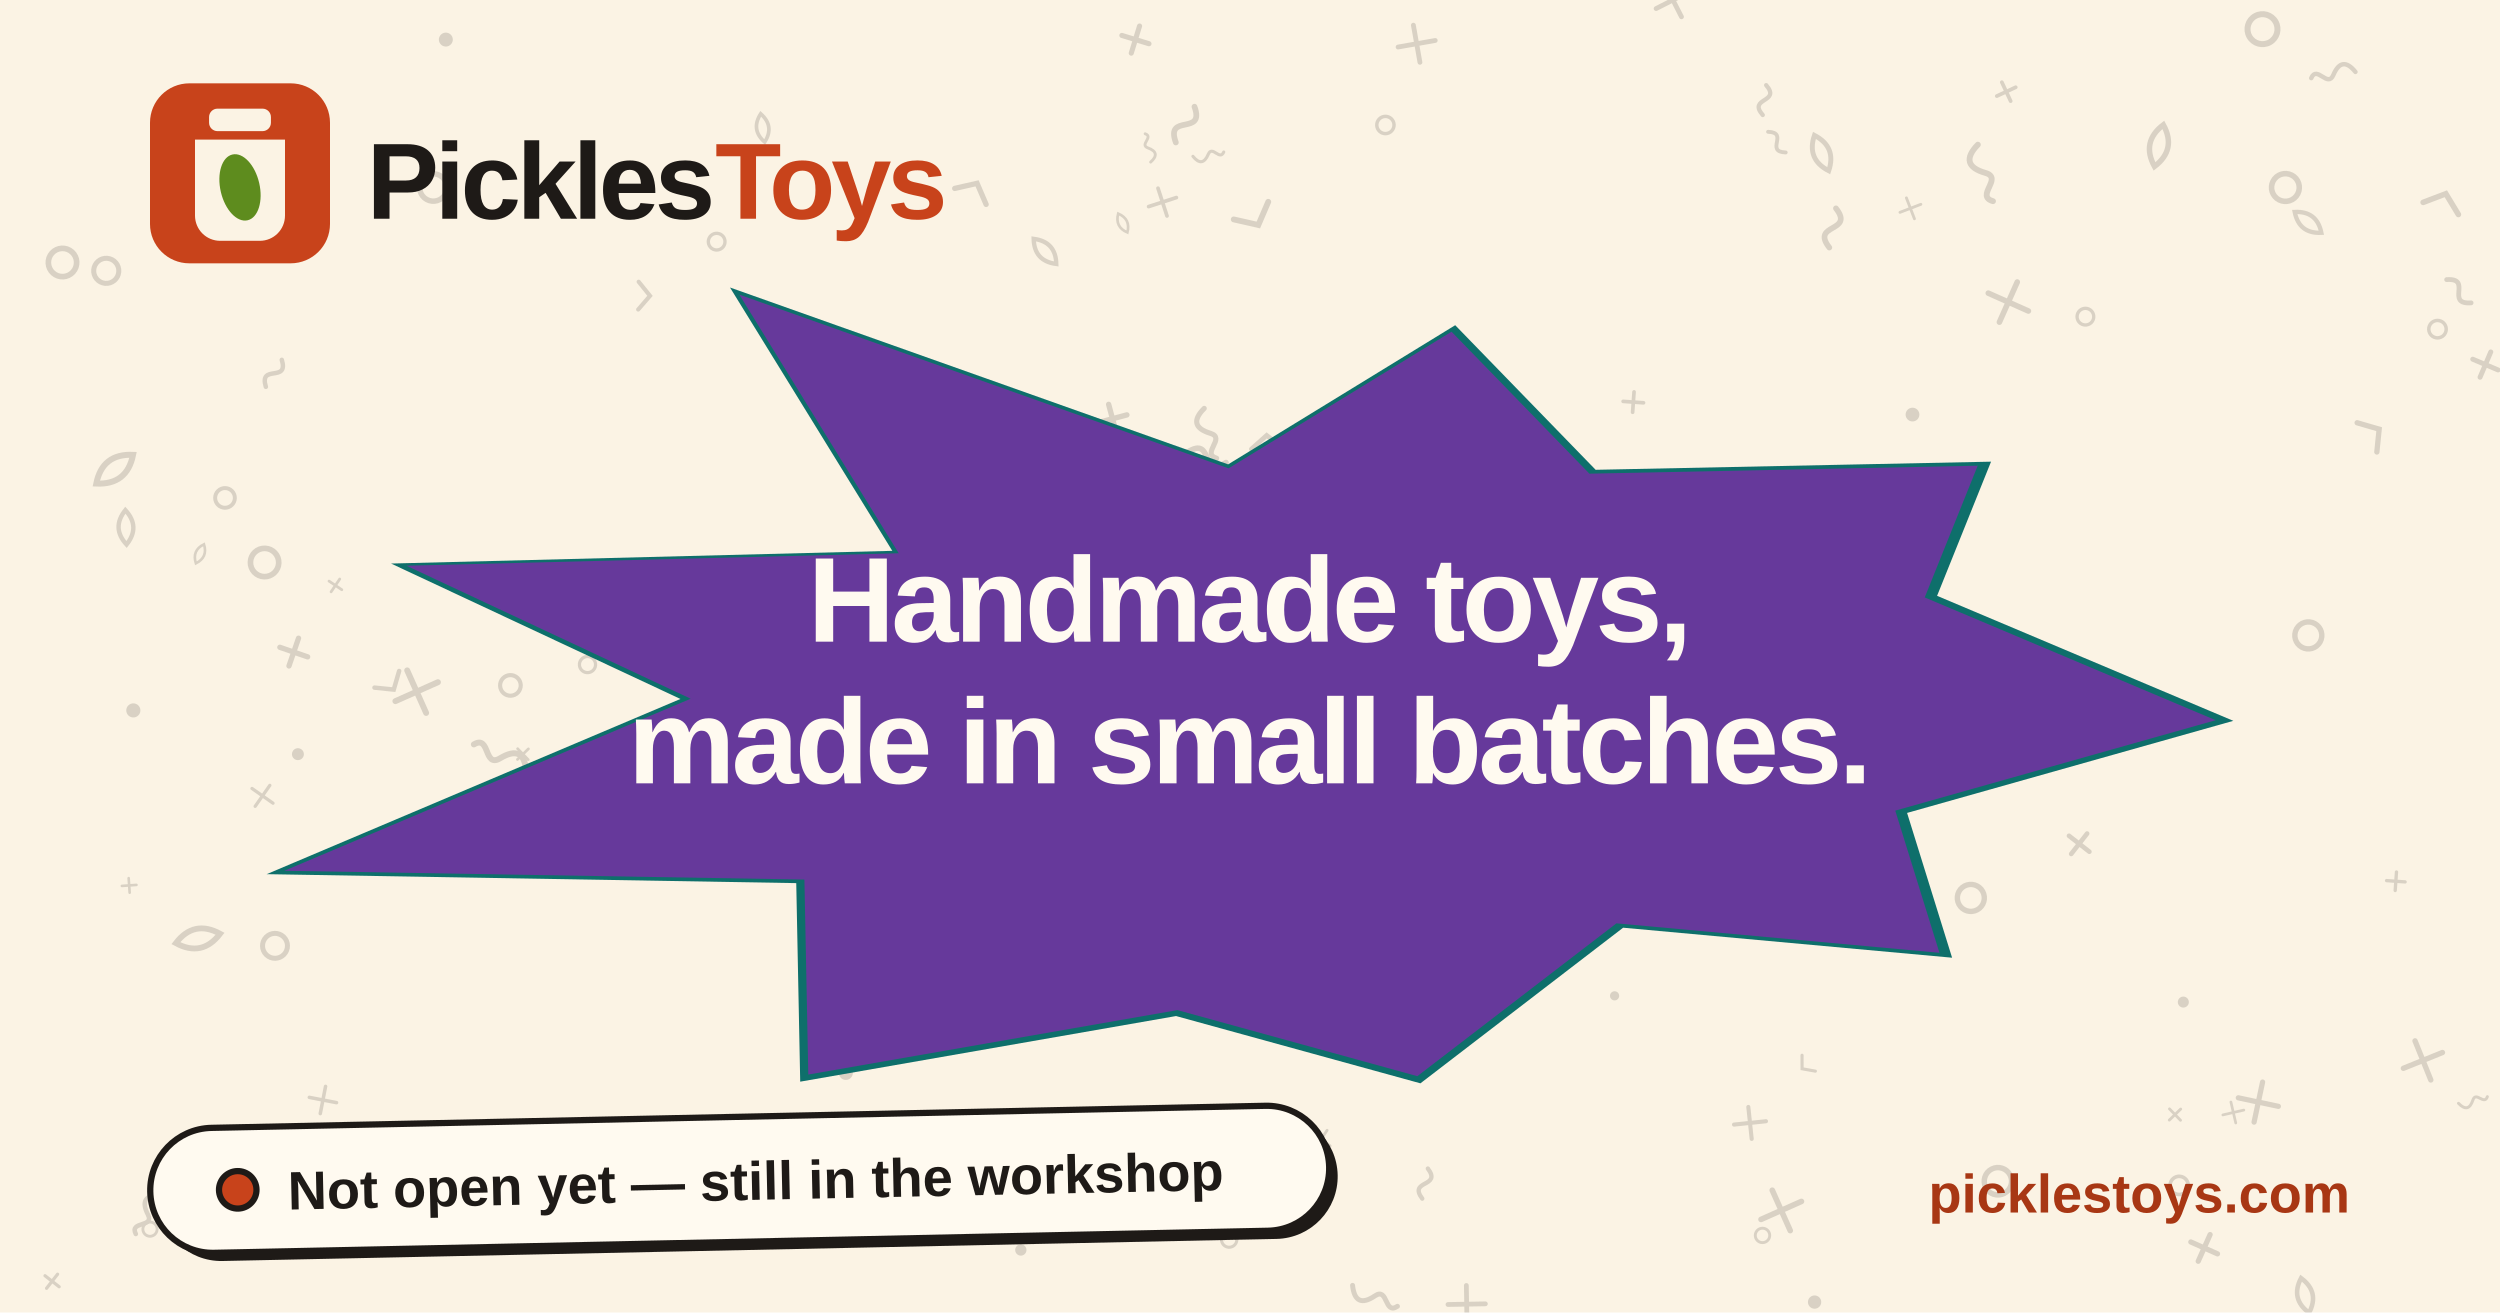
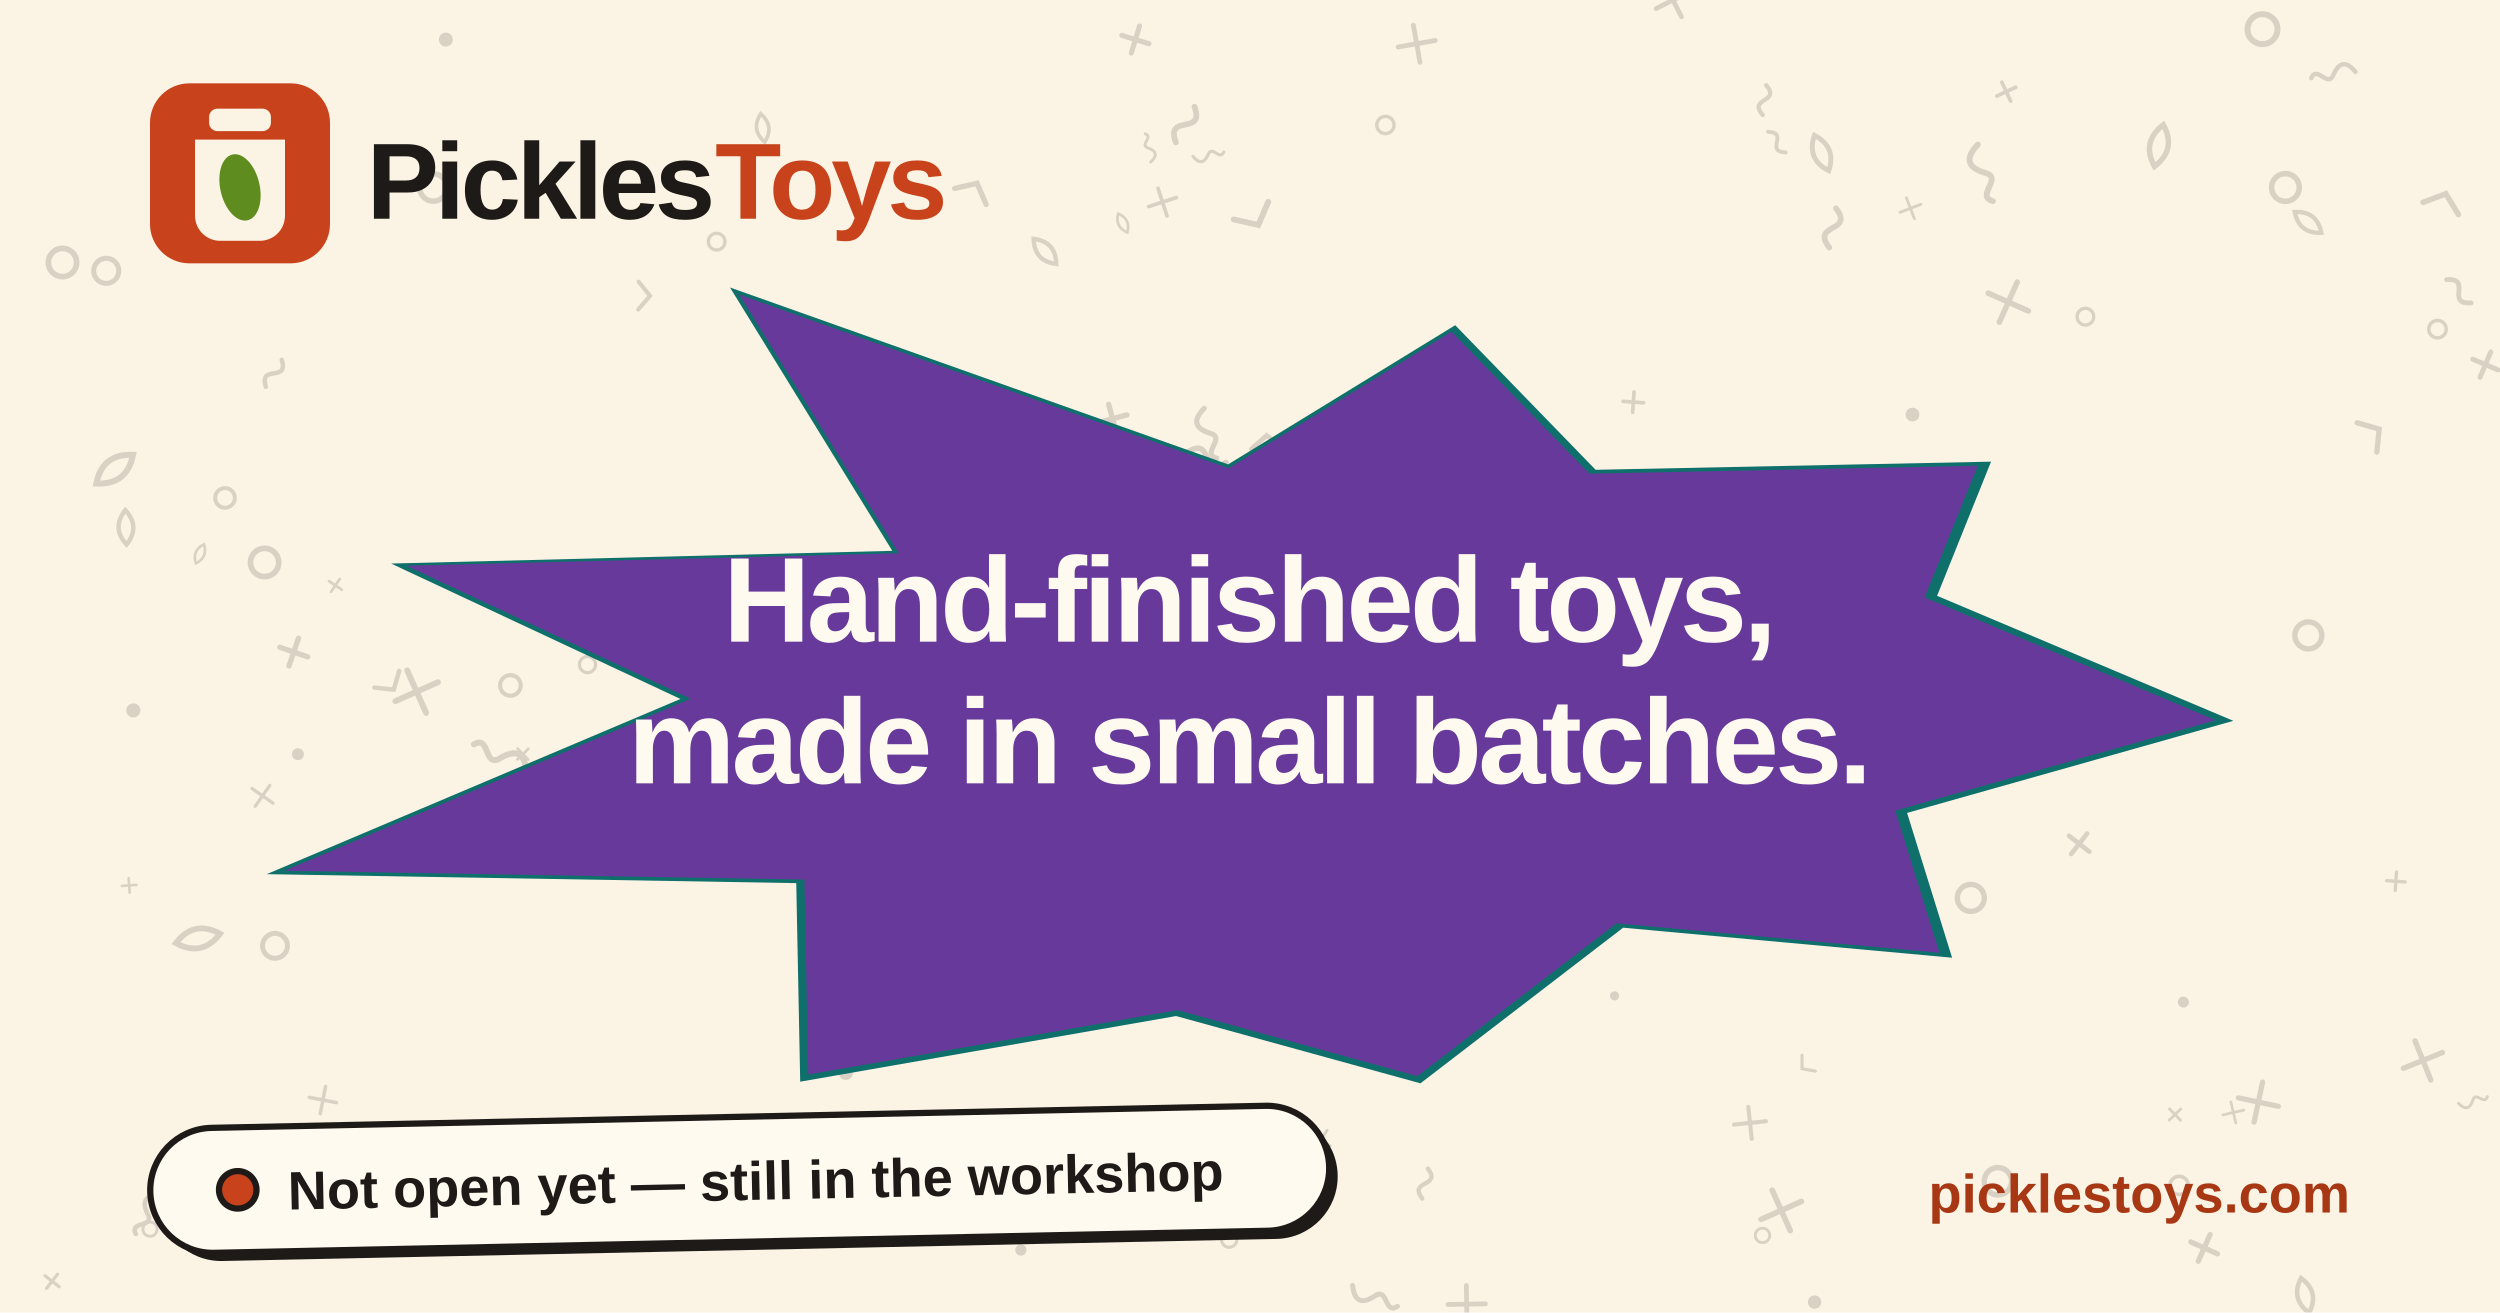
- <svg xmlns="http://www.w3.org/2000/svg" width="1200" height="630" viewBox="0 0 1200 630" role="img" aria-label="PicklesToys — handmade toys, made in small batches. Not open yet.">
+ <svg xmlns="http://www.w3.org/2000/svg" width="1200" height="630" viewBox="0 0 1200 630" role="img" aria-label="PicklesToys — hand-finished toys, made in small batches. Not open yet.">
  <clipPath id="frame">
    <rect width="1200" height="630" />
  </clipPath>
  <g clip-path="url(#frame)">
    <rect width="1200" height="630" fill="#fbf3e4" />
    <g stroke="#1e1a17" stroke-width="1.8" stroke-linecap="round" fill="#1e1a17" opacity="0.16">
      <g transform="translate(1170,158) rotate(201) scale(0.93)">
        <circle cx="0" cy="0" r="4.5" fill="none" />
      </g>
      <g transform="translate(608,209) rotate(268) scale(1.26)">
        <path d="M-5 -6l5 6-5 6" fill="none" />
      </g>
      <g transform="translate(62,425) rotate(176) scale(0.70)">
        <path d="M0 -5v10M-5 0h10" fill="none" />
      </g>
      <g transform="translate(430,487) rotate(108) scale(1.41)">
        <path d="M-6 4c4-9 8 5 12-4" fill="none" />
      </g>
      <g transform="translate(513,539) rotate(192) scale(1.60)">
        <path d="M-7 -3q7 -6 14 0q-7 6 -14 0z" fill="none" />
      </g>
      <g transform="translate(959,567) rotate(153) scale(1.46)">
        <circle cx="0" cy="0" r="4.5" fill="none" />
      </g>
      <g transform="translate(1084,529) rotate(147) scale(1.39)">
        <path d="M-5 -5l10 10M5 -5l-10 10" fill="none" />
      </g>
      <g transform="translate(369,61) rotate(262) scale(0.98)">
        <path d="M-7 -3q7 -6 14 0q-7 6 -14 0z" fill="none" />
      </g>
      <g transform="translate(126,382) rotate(260) scale(0.87)">
        <path d="M-5 -5l10 10M5 -5l-10 10" fill="none" />
      </g>
      <g transform="translate(558,97) rotate(117) scale(0.99)">
        <path d="M-5 -5l10 10M5 -5l-10 10" fill="none" />
      </g>
      <g transform="translate(1072,534) rotate(32) scale(0.73)">
        <path d="M-5 -5l10 10M5 -5l-10 10" fill="none" />
      </g>
      <g transform="translate(803,0) rotate(18) scale(1.28)">
        <path d="M-5 -5l10 10M5 -5l-10 10" fill="none" />
      </g>
      <g transform="translate(1193,175) rotate(113) scale(1.32)">
        <path d="M0 -5v10M-5 0h10" fill="none" />
      </g>
      <g transform="translate(665,60) rotate(43) scale(0.92)">
        <circle cx="0" cy="0" r="4.5" fill="none" />
      </g>
      <g transform="translate(551,71) rotate(79) scale(0.77)">
        <path d="M-9 0c3-5 6 5 9 0s6-5 9 0" fill="none" />
      </g>
      <g transform="translate(537,108) rotate(64) scale(0.72)">
        <path d="M-7 -3q7 -6 14 0q-7 6 -14 0z" fill="none" />
      </g>
      <g transform="translate(208,90) rotate(119) scale(1.46)">
        <circle cx="0" cy="0" r="4.5" fill="none" />
      </g>
      <g transform="translate(623,272) rotate(154) scale(0.82)">
        <circle cx="0" cy="0" r="2.2" stroke="none" />
      </g>
      <g transform="translate(81,559) rotate(292) scale(1.22)">
        <path d="M-6 4c4-9 8 5 12-4" fill="none" />
      </g>
      <g transform="translate(1163,509) rotate(293) scale(1.43)">
        <path d="M-5 -5l10 10M5 -5l-10 10" fill="none" />
      </g>
      <g transform="translate(877,108) rotate(298) scale(1.51)">
        <path d="M-6 4c4-9 8 5 12-4" fill="none" />
      </g>
      <g transform="translate(251,362) rotate(136) scale(0.73)">
        <path d="M0 -5v10M-5 0h10" fill="none" />
      </g>
      <g transform="translate(51,130) rotate(275) scale(1.34)">
        <circle cx="0" cy="0" r="4.5" fill="none" />
      </g>
      <g transform="translate(799,319) rotate(112) scale(0.73)">
        <path d="M-9 0c3-5 6 5 9 0s6-5 9 0" fill="none" />
      </g>
      <g transform="translate(141,313) rotate(289) scale(1.41)">
        <path d="M0 -5v10M-5 0h10" fill="none" />
      </g>
      <g transform="translate(25,615) rotate(38) scale(0.86)">
        <path d="M0 -5v10M-5 0h10" fill="none" />
      </g>
      <g transform="translate(692,337) rotate(346) scale(1.49)">
        <path d="M-9 0c3-5 6 5 9 0s6-5 9 0" fill="none" />
      </g>
      <g transform="translate(682,567) rotate(299) scale(1.16)">
        <path d="M-6 4c4-9 8 5 12-4" fill="none" />
      </g>
      <g transform="translate(849,49) rotate(115) scale(1.14)">
        <path d="M-6 4c4-9 8 5 12-4" fill="none" />
      </g>
      <g transform="translate(461,283) rotate(187) scale(1.21)">
        <circle cx="0" cy="0" r="4.5" fill="none" />
      </g>
      <g transform="translate(946,431) rotate(163) scale(1.44)">
        <circle cx="0" cy="0" r="4.5" fill="none" />
      </g>
      <g transform="translate(406,515) rotate(281) scale(1.53)">
        <circle cx="0" cy="0" r="2.2" stroke="none" />
      </g>
      <g transform="translate(705,483) rotate(131) scale(0.75)">
        <path d="M-5 -5l10 10M5 -5l-10 10" fill="none" />
      </g>
      <g transform="translate(58,229) rotate(322) scale(1.60)">
        <path d="M-7 -3q7 -6 14 0q-7 6 -14 0z" fill="none" />
      </g>
      <g transform="translate(1187,528) rotate(167) scale(0.79)">
        <path d="M-9 0c3-5 6 5 9 0s6-5 9 0" fill="none" />
      </g>
      <g transform="translate(1110,621) rotate(257) scale(1.22)">
        <path d="M-7 -3q7 -6 14 0q-7 6 -14 0z" fill="none" />
      </g>
      <g transform="translate(1001,152) rotate(160) scale(0.89)">
        <circle cx="0" cy="0" r="4.5" fill="none" />
      </g>
      <g transform="translate(1044,535) rotate(46) scale(0.76)">
        <path d="M0 -5v10M-5 0h10" fill="none" />
      </g>
      <g transform="translate(645,477) rotate(92) scale(0.76)">
        <path d="M0 -5v10M-5 0h10" fill="none" />
      </g>
      <g transform="translate(189,331) rotate(56) scale(1.19)">
        <path d="M-5 -6l5 6-5 6" fill="none" />
      </g>
      <g transform="translate(948,315) rotate(349) scale(0.77)">
        <circle cx="0" cy="0" r="2.2" stroke="none" />
      </g>
      <g transform="translate(64,253) rotate(268) scale(1.18)">
        <path d="M-7 -3q7 -6 14 0q-7 6 -14 0z" fill="none" />
      </g>
      <g transform="translate(1108,305) rotate(29) scale(1.44)">
        <circle cx="0" cy="0" r="4.5" fill="none" />
      </g>
      <g transform="translate(1048,481) rotate(21) scale(1.20)">
        <circle cx="0" cy="0" r="2.2" stroke="none" />
      </g>
      <g transform="translate(144,551) rotate(310) scale(0.89)">
        <circle cx="0" cy="0" r="2.2" stroke="none" />
      </g>
      <g transform="translate(64,341) rotate(352) scale(1.54)">
        <circle cx="0" cy="0" r="2.2" stroke="none" />
      </g>
      <g transform="translate(1174,93) rotate(289) scale(1.49)">
        <path d="M-5 -6l5 6-5 6" fill="none" />
      </g>
      <g transform="translate(469,88) rotate(297) scale(1.41)">
        <path d="M-5 -6l5 6-5 6" fill="none" />
      </g>
      <g transform="translate(775,478) rotate(13) scale(1.00)">
        <circle cx="0" cy="0" r="2.2" stroke="none" />
      </g>
      <g transform="translate(693,246) rotate(174) scale(0.96)">
        <path d="M-7 -3q7 -6 14 0q-7 6 -14 0z" fill="none" />
      </g>
      <g transform="translate(415,423) rotate(319) scale(1.15)">
        <path d="M-9 0c3-5 6 5 9 0s6-5 9 0" fill="none" />
      </g>
      <g transform="translate(499,123) rotate(48) scale(1.16)">
        <path d="M-7 -3q7 -6 14 0q-7 6 -14 0z" fill="none" />
      </g>
      <g transform="translate(282,319) rotate(220) scale(0.86)">
        <circle cx="0" cy="0" r="4.5" fill="none" />
      </g>
      <g transform="translate(499,218) rotate(200) scale(1.05)">
        <path d="M-6 4c4-9 8 5 12-4" fill="none" />
      </g>
      <g transform="translate(727,310) rotate(286) scale(1.41)">
        <path d="M-5 -5l10 10M5 -5l-10 10" fill="none" />
      </g>
      <g transform="translate(846,593) rotate(349) scale(0.77)">
        <circle cx="0" cy="0" r="4.5" fill="none" />
      </g>
      <g transform="translate(312,142) rotate(1) scale(1.11)">
        <path d="M-5 -6l5 6-5 6" fill="none" />
      </g>
      <g transform="translate(30,126) rotate(312) scale(1.51)">
        <circle cx="0" cy="0" r="4.5" fill="none" />
      </g>
      <g transform="translate(826,358) rotate(34) scale(0.83)">
        <path d="M-7 -3q7 -6 14 0q-7 6 -14 0z" fill="none" />
      </g>
      <g transform="translate(87,63) rotate(225) scale(1.40)">
        <path d="M-9 0c3-5 6 5 9 0s6-5 9 0" fill="none" />
      </g>
      <g transform="translate(463,235) rotate(116) scale(1.54)">
        <path d="M-6 4c4-9 8 5 12-4" fill="none" />
      </g>
      <g transform="translate(108,239) rotate(46) scale(1.05)">
        <circle cx="0" cy="0" r="4.5" fill="none" />
      </g>
      <g transform="translate(581,208) rotate(256) scale(1.37)">
        <path d="M-9 0c3-5 6 5 9 0s6-5 9 0" fill="none" />
      </g>
      <g transform="translate(660,622) rotate(205) scale(1.32)">
        <path d="M-9 0c3-5 6 5 9 0s6-5 9 0" fill="none" />
      </g>
      <g transform="translate(850,253) rotate(242) scale(1.52)">
        <path d="M-6 4c4-9 8 5 12-4" fill="none" />
      </g>
      <g transform="translate(604,108) rotate(63) scale(1.55)">
        <path d="M-5 -6l5 6-5 6" fill="none" />
      </g>
      <g transform="translate(918,199) rotate(66) scale(1.50)">
        <circle cx="0" cy="0" r="2.2" stroke="none" />
      </g>
      <g transform="translate(963,44) rotate(155) scale(1.00)">
        <path d="M0 -5v10M-5 0h10" fill="none" />
      </g>
      <g transform="translate(609,558) rotate(89) scale(1.37)">
        <circle cx="0" cy="0" r="4.5" fill="none" />
      </g>
      <g transform="translate(571,62) rotate(136) scale(1.53)">
        <path d="M-6 4c4-9 8 5 12-4" fill="none" />
      </g>
      <g transform="translate(998,405) rotate(308) scale(1.24)">
        <path d="M0 -5v10M-5 0h10" fill="none" />
      </g>
      <g transform="translate(127,270) rotate(182) scale(1.51)">
        <circle cx="0" cy="0" r="4.5" fill="none" />
      </g>
      <g transform="translate(155,528) rotate(146) scale(0.94)">
        <path d="M-5 -5l10 10M5 -5l-10 10" fill="none" />
      </g>
      <g transform="translate(865,513) rotate(140) scale(0.83)">
        <path d="M-5 -6l5 6-5 6" fill="none" />
      </g>
      <g transform="translate(614,378) rotate(121) scale(1.38)">
        <circle cx="0" cy="0" r="2.2" stroke="none" />
      </g>
      <g transform="translate(576,433) rotate(196) scale(0.89)">
        <path d="M-5 -6l5 6-5 6" fill="none" />
      </g>
      <g transform="translate(917,100) rotate(24) scale(0.76)">
        <path d="M-5 -5l10 10M5 -5l-10 10" fill="none" />
      </g>
      <g transform="translate(1110,104) rotate(218) scale(1.16)">
        <path d="M-7 -3q7 -6 14 0q-7 6 -14 0z" fill="none" />
      </g>
      <g transform="translate(490,600) rotate(251) scale(1.23)">
        <circle cx="0" cy="0" r="2.2" stroke="none" />
      </g>
      <g transform="translate(953,83) rotate(255) scale(1.56)">
        <path d="M-9 0c3-5 6 5 9 0s6-5 9 0" fill="none" />
      </g>
      <g transform="translate(161,281) rotate(34) scale(0.74)">
        <path d="M0 -5v10M-5 0h10" fill="none" />
      </g>
      <g transform="translate(1142,206) rotate(326) scale(1.41)">
        <path d="M-5 -6l5 6-5 6" fill="none" />
      </g>
      <g transform="translate(641,498) rotate(70) scale(1.06)">
        <path d="M-7 -3q7 -6 14 0q-7 6 -14 0z" fill="none" />
      </g>
      <g transform="translate(1120,36) rotate(352) scale(1.19)">
        <path d="M-9 0c3-5 6 5 9 0s6-5 9 0" fill="none" />
      </g>
      <g transform="translate(436,370) rotate(199) scale(1.50)">
        <path d="M0 -5v10M-5 0h10" fill="none" />
      </g>
      <g transform="translate(580,74) rotate(172) scale(0.83)">
        <path d="M-9 0c3-5 6 5 9 0s6-5 9 0" fill="none" />
      </g>
      <g transform="translate(871,625) rotate(192) scale(1.45)">
        <circle cx="0" cy="0" r="2.2" stroke="none" />
      </g>
      <g transform="translate(416,388) rotate(133) scale(1.45)">
        <path d="M-7 -3q7 -6 14 0q-7 6 -14 0z" fill="none" />
      </g>
      <g transform="translate(634,547) rotate(349) scale(0.76)">
        <path d="M-5 -5l10 10M5 -5l-10 10" fill="none" />
      </g>
      <g transform="translate(71,583) rotate(302) scale(1.22)">
        <path d="M-9 0c3-5 6 5 9 0s6-5 9 0" fill="none" />
      </g>
      <g transform="translate(566,401) rotate(330) scale(1.57)">
        <path d="M-6 4c4-9 8 5 12-4" fill="none" />
      </g>
      <g transform="translate(664,411) rotate(274) scale(1.15)">
        <path d="M-6 4c4-9 8 5 12-4" fill="none" />
      </g>
      <g transform="translate(820,323) rotate(4) scale(1.32)">
        <path d="M-9 0c3-5 6 5 9 0s6-5 9 0" fill="none" />
      </g>
      <g transform="translate(840,539) rotate(129) scale(1.09)">
        <path d="M-5 -5l10 10M5 -5l-10 10" fill="none" />
      </g>
      <g transform="translate(72,590) rotate(160) scale(0.76)">
        <circle cx="0" cy="0" r="4.5" fill="none" />
      </g>
      <g transform="translate(534,201) rotate(75) scale(1.43)">
        <path d="M0 -5v10M-5 0h10" fill="none" />
      </g>
      <g transform="translate(410,573) rotate(72) scale(1.06)">
        <circle cx="0" cy="0" r="2.2" stroke="none" />
      </g>
      <g transform="translate(704,626) rotate(314) scale(1.27)">
        <path d="M-5 -5l10 10M5 -5l-10 10" fill="none" />
      </g>
      <g transform="translate(200,332) rotate(201) scale(1.58)">
        <path d="M-5 -5l10 10M5 -5l-10 10" fill="none" />
      </g>
      <g transform="translate(545,299) rotate(357) scale(0.74)">
        <path d="M-5 -6l5 6-5 6" fill="none" />
      </g>
      <g transform="translate(855,581) rotate(201) scale(1.50)">
        <path d="M-5 -5l10 10M5 -5l-10 10" fill="none" />
      </g>
      <g transform="translate(590,595) rotate(71) scale(0.82)">
        <circle cx="0" cy="0" r="4.5" fill="none" />
      </g>
      <g transform="translate(344,116) rotate(218) scale(0.89)">
        <circle cx="0" cy="0" r="4.5" fill="none" />
      </g>
      <g transform="translate(1097,90) rotate(297) scale(1.48)">
        <circle cx="0" cy="0" r="4.5" fill="none" />
      </g>
      <g transform="translate(214,19) rotate(120) scale(1.52)">
        <circle cx="0" cy="0" r="2.2" stroke="none" />
      </g>
      <g transform="translate(1086,14) rotate(241) scale(1.60)">
        <circle cx="0" cy="0" r="4.5" fill="none" />
      </g>
      <g transform="translate(784,193) rotate(274) scale(0.98)">
        <path d="M0 -5v10M-5 0h10" fill="none" />
      </g>
      <g transform="translate(245,329) rotate(346) scale(1.10)">
        <circle cx="0" cy="0" r="4.5" fill="none" />
      </g>
      <g transform="translate(964,145) rotate(69) scale(1.49)">
        <path d="M-5 -5l10 10M5 -5l-10 10" fill="none" />
      </g>
      <g transform="translate(96,455) rotate(348) scale(1.55)">
        <path d="M-7 -3q7 -6 14 0q-7 6 -14 0z" fill="none" />
      </g>
      <g transform="translate(623,455) rotate(305) scale(0.85)">
        <path d="M-9 0c3-5 6 5 9 0s6-5 9 0" fill="none" />
      </g>
      <g transform="translate(581,217) rotate(34) scale(1.50)">
        <path d="M-6 4c4-9 8 5 12-4" fill="none" />
      </g>
      <g transform="translate(1046,569) rotate(185) scale(0.97)">
        <circle cx="0" cy="0" r="4.5" fill="none" />
      </g>
      <g transform="translate(512,248) rotate(309) scale(0.96)">
        <path d="M0 -5v10M-5 0h10" fill="none" />
      </g>
      <g transform="translate(1150,423) rotate(274) scale(0.89)">
        <path d="M0 -5v10M-5 0h10" fill="none" />
      </g>
      <g transform="translate(143,362) rotate(119) scale(1.30)">
        <circle cx="0" cy="0" r="2.2" stroke="none" />
      </g>
      <g transform="translate(878,72) rotate(248) scale(1.31)">
        <path d="M-7 -3q7 -6 14 0q-7 6 -14 0z" fill="none" />
      </g>
      <g transform="translate(1178,141) rotate(242) scale(1.28)">
        <path d="M-6 4c4-9 8 5 12-4" fill="none" />
      </g>
      <g transform="translate(680,21) rotate(215) scale(1.28)">
        <path d="M-5 -5l10 10M5 -5l-10 10" fill="none" />
      </g>
      <g transform="translate(132,454) rotate(224) scale(1.33)">
        <circle cx="0" cy="0" r="4.5" fill="none" />
      </g>
      <g transform="translate(545,19) rotate(197) scale(1.36)">
        <path d="M0 -5v10M-5 0h10" fill="none" />
      </g>
      <g transform="translate(1058,599) rotate(204) scale(1.40)">
        <path d="M0 -5v10M-5 0h10" fill="none" />
      </g>
      <g transform="translate(851,69) rotate(248) scale(1.03)">
        <path d="M-6 4c4-9 8 5 12-4" fill="none" />
      </g>
      <g transform="translate(133,181) rotate(139) scale(1.19)">
        <path d="M-6 4c4-9 8 5 12-4" fill="none" />
      </g>
      <g transform="translate(94,265) rotate(113) scale(0.71)">
        <path d="M-7 -3q7 -6 14 0q-7 6 -14 0z" fill="none" />
      </g>
      <g transform="translate(81,579) rotate(338) scale(1.18)">
        <path d="M-5 -6l5 6-5 6" fill="none" />
      </g>
      <g transform="translate(240,364) rotate(28) scale(1.58)">
        <path d="M-9 0c3-5 6 5 9 0s6-5 9 0" fill="none" />
      </g>
      <g transform="translate(1032,69) rotate(102) scale(1.46)">
        <path d="M-7 -3q7 -6 14 0q-7 6 -14 0z" fill="none" />
      </g>
      <g transform="translate(536,272) rotate(270) scale(0.78)">
        <path d="M0 -5v10M-5 0h10" fill="none" />
      </g>
      <g transform="translate(785,249) rotate(193) scale(1.31)">
        <path d="M0 -5v10M-5 0h10" fill="none" />
      </g>
    </g>
    <g transform="translate(72 40) scale(1.35)">
      <rect width="64" height="64" rx="14" fill="#c8431b" />
      <rect x="21" y="9" width="22" height="8" rx="3" fill="#fbf3e4" />
      <path d="M16 20h32v27c0 5-4 9-9 9H25c-5 0-9-4-9-9V20z" fill="#fbf3e4" />
      <ellipse cx="32" cy="37" rx="7" ry="12" fill="#5e8c1e" transform="rotate(-13 32 37)" />
    </g>
    <text x="176" y="105" font-family="Segoe UI, system-ui, -apple-system, Helvetica Neue, Arial, sans-serif" font-size="52" font-weight="800" letter-spacing="-2" fill="#1e1a17">Pickles<tspan fill="#c8431b">Toys</tspan>
    </text>
    <polygon points="1072.0,346.0 915.4,390.2 937.0,459.7 779.1,445.3 681.8,520.0 564.5,487.7 384.1,519.2 382.2,423.9 128.0,419.6 326.6,335.5 187.7,270.5 428.3,264.4 350.4,138.0 589.5,222.9 698.5,156.1 765.9,225.5 955.7,221.6 929.8,286.0" fill="#0e6f6b" />
    <polygon points="1072.0,346.0 915.4,390.2 937.0,459.7 779.1,445.3 681.8,520.0 564.5,487.7 384.1,519.2 382.2,423.9 128.0,419.6 326.6,335.5 187.7,270.5 428.3,264.4 350.4,138.0 589.5,222.9 698.5,156.1 765.9,225.5 955.7,221.6 929.8,286.0" fill="#66399b" transform="translate(600 329) scale(0.982) translate(-600 -329)" />
-     <text x="600" y="308" text-anchor="middle" font-family="Segoe UI, system-ui, -apple-system, Helvetica Neue, Arial, sans-serif" font-size="58" font-weight="800" letter-spacing="-1.8" fill="#fffaf0">Handmade toys,</text>
+     <text x="600" y="308" text-anchor="middle" font-family="Segoe UI, system-ui, -apple-system, Helvetica Neue, Arial, sans-serif" font-size="58" font-weight="800" letter-spacing="-1.8" fill="#fffaf0">Hand-finished toys,</text>
    <text x="600" y="376" text-anchor="middle" font-family="Segoe UI, system-ui, -apple-system, Helvetica Neue, Arial, sans-serif" font-size="58" font-weight="800" letter-spacing="-1.8" fill="#fffaf0">made in small batches.</text>
    <g transform="rotate(-1.2 72 566)">
      <rect x="76" y="546" width="566" height="60" rx="30" fill="#1e1a17" />
      <rect x="72" y="542" width="566" height="60" rx="30" fill="#fffaf0" stroke="#1e1a17" stroke-width="3" />
      <circle cx="114" cy="572" r="9" fill="#c8431b" stroke="#1e1a17" stroke-width="3" />
      <text x="138" y="582" font-family="Segoe UI, system-ui, -apple-system, Helvetica Neue, Arial, sans-serif" font-size="26" font-weight="700" fill="#1e1a17">Not open yet — still in the workshop</text>
    </g>
    <text x="1128" y="582" text-anchor="end" font-family="Segoe UI, system-ui, -apple-system, Helvetica Neue, Arial, sans-serif" font-size="26" font-weight="700" fill="#a83714">picklestoys.com</text>
  </g>
</svg>
